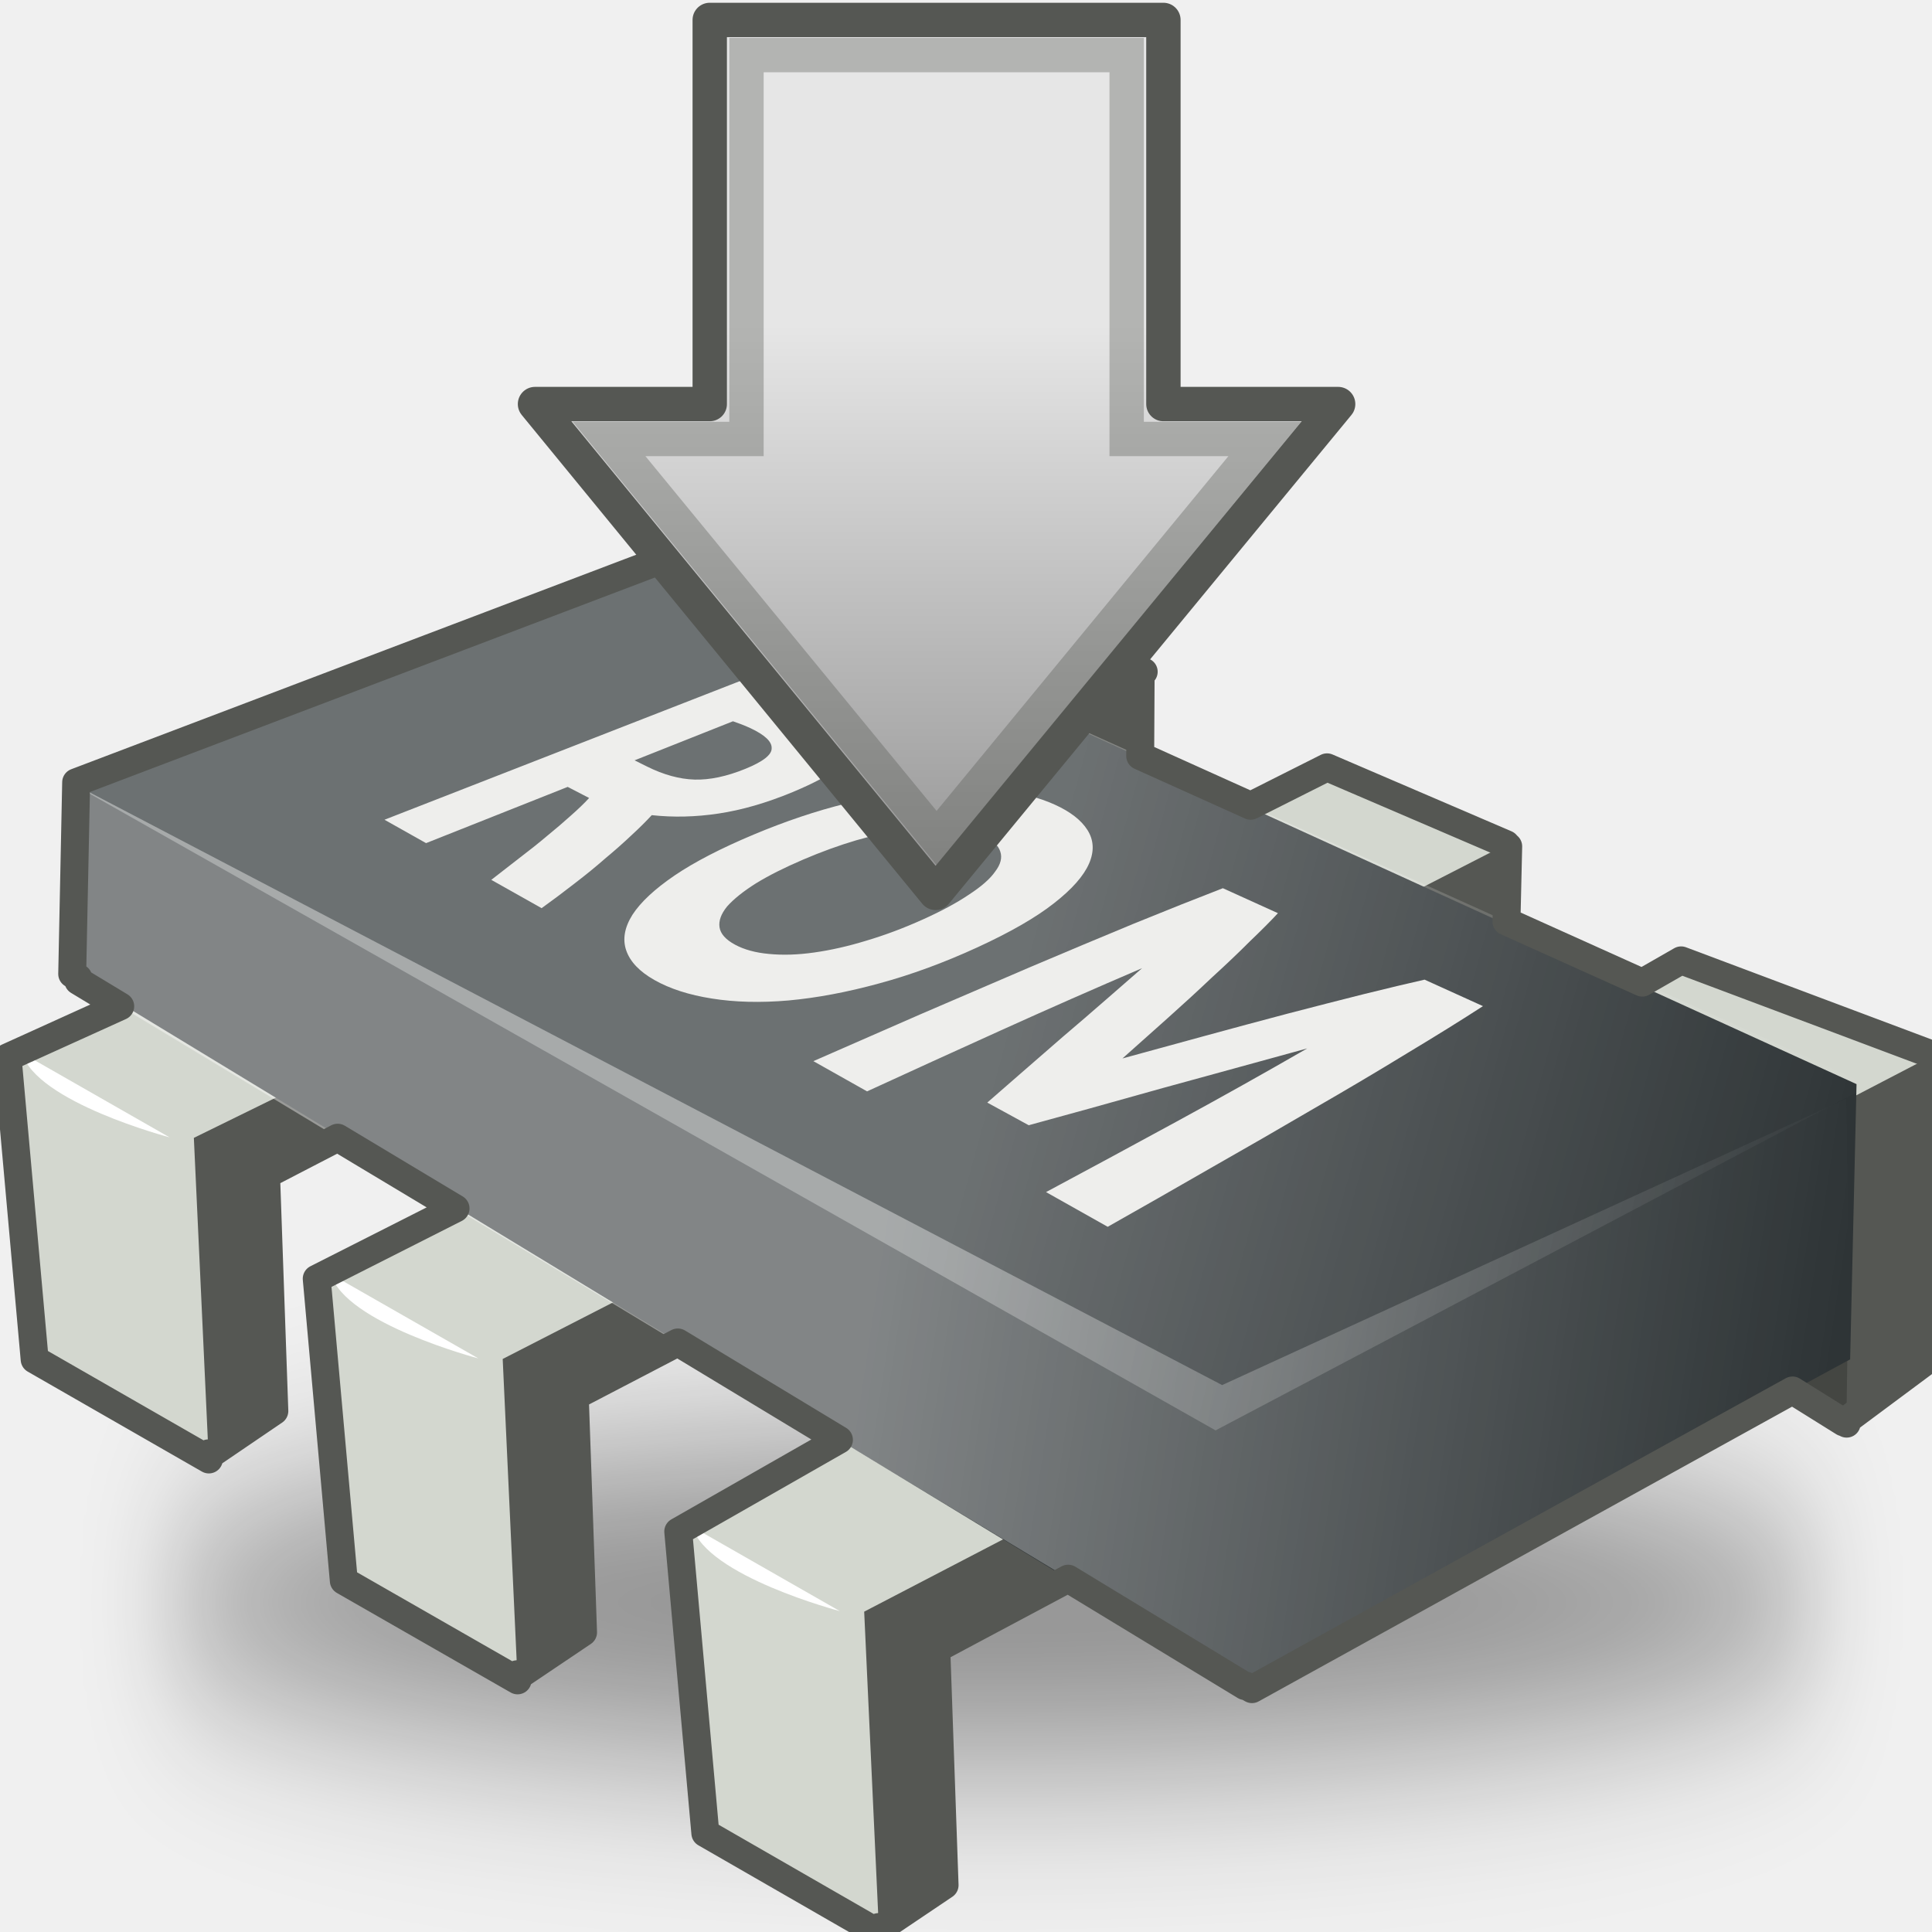
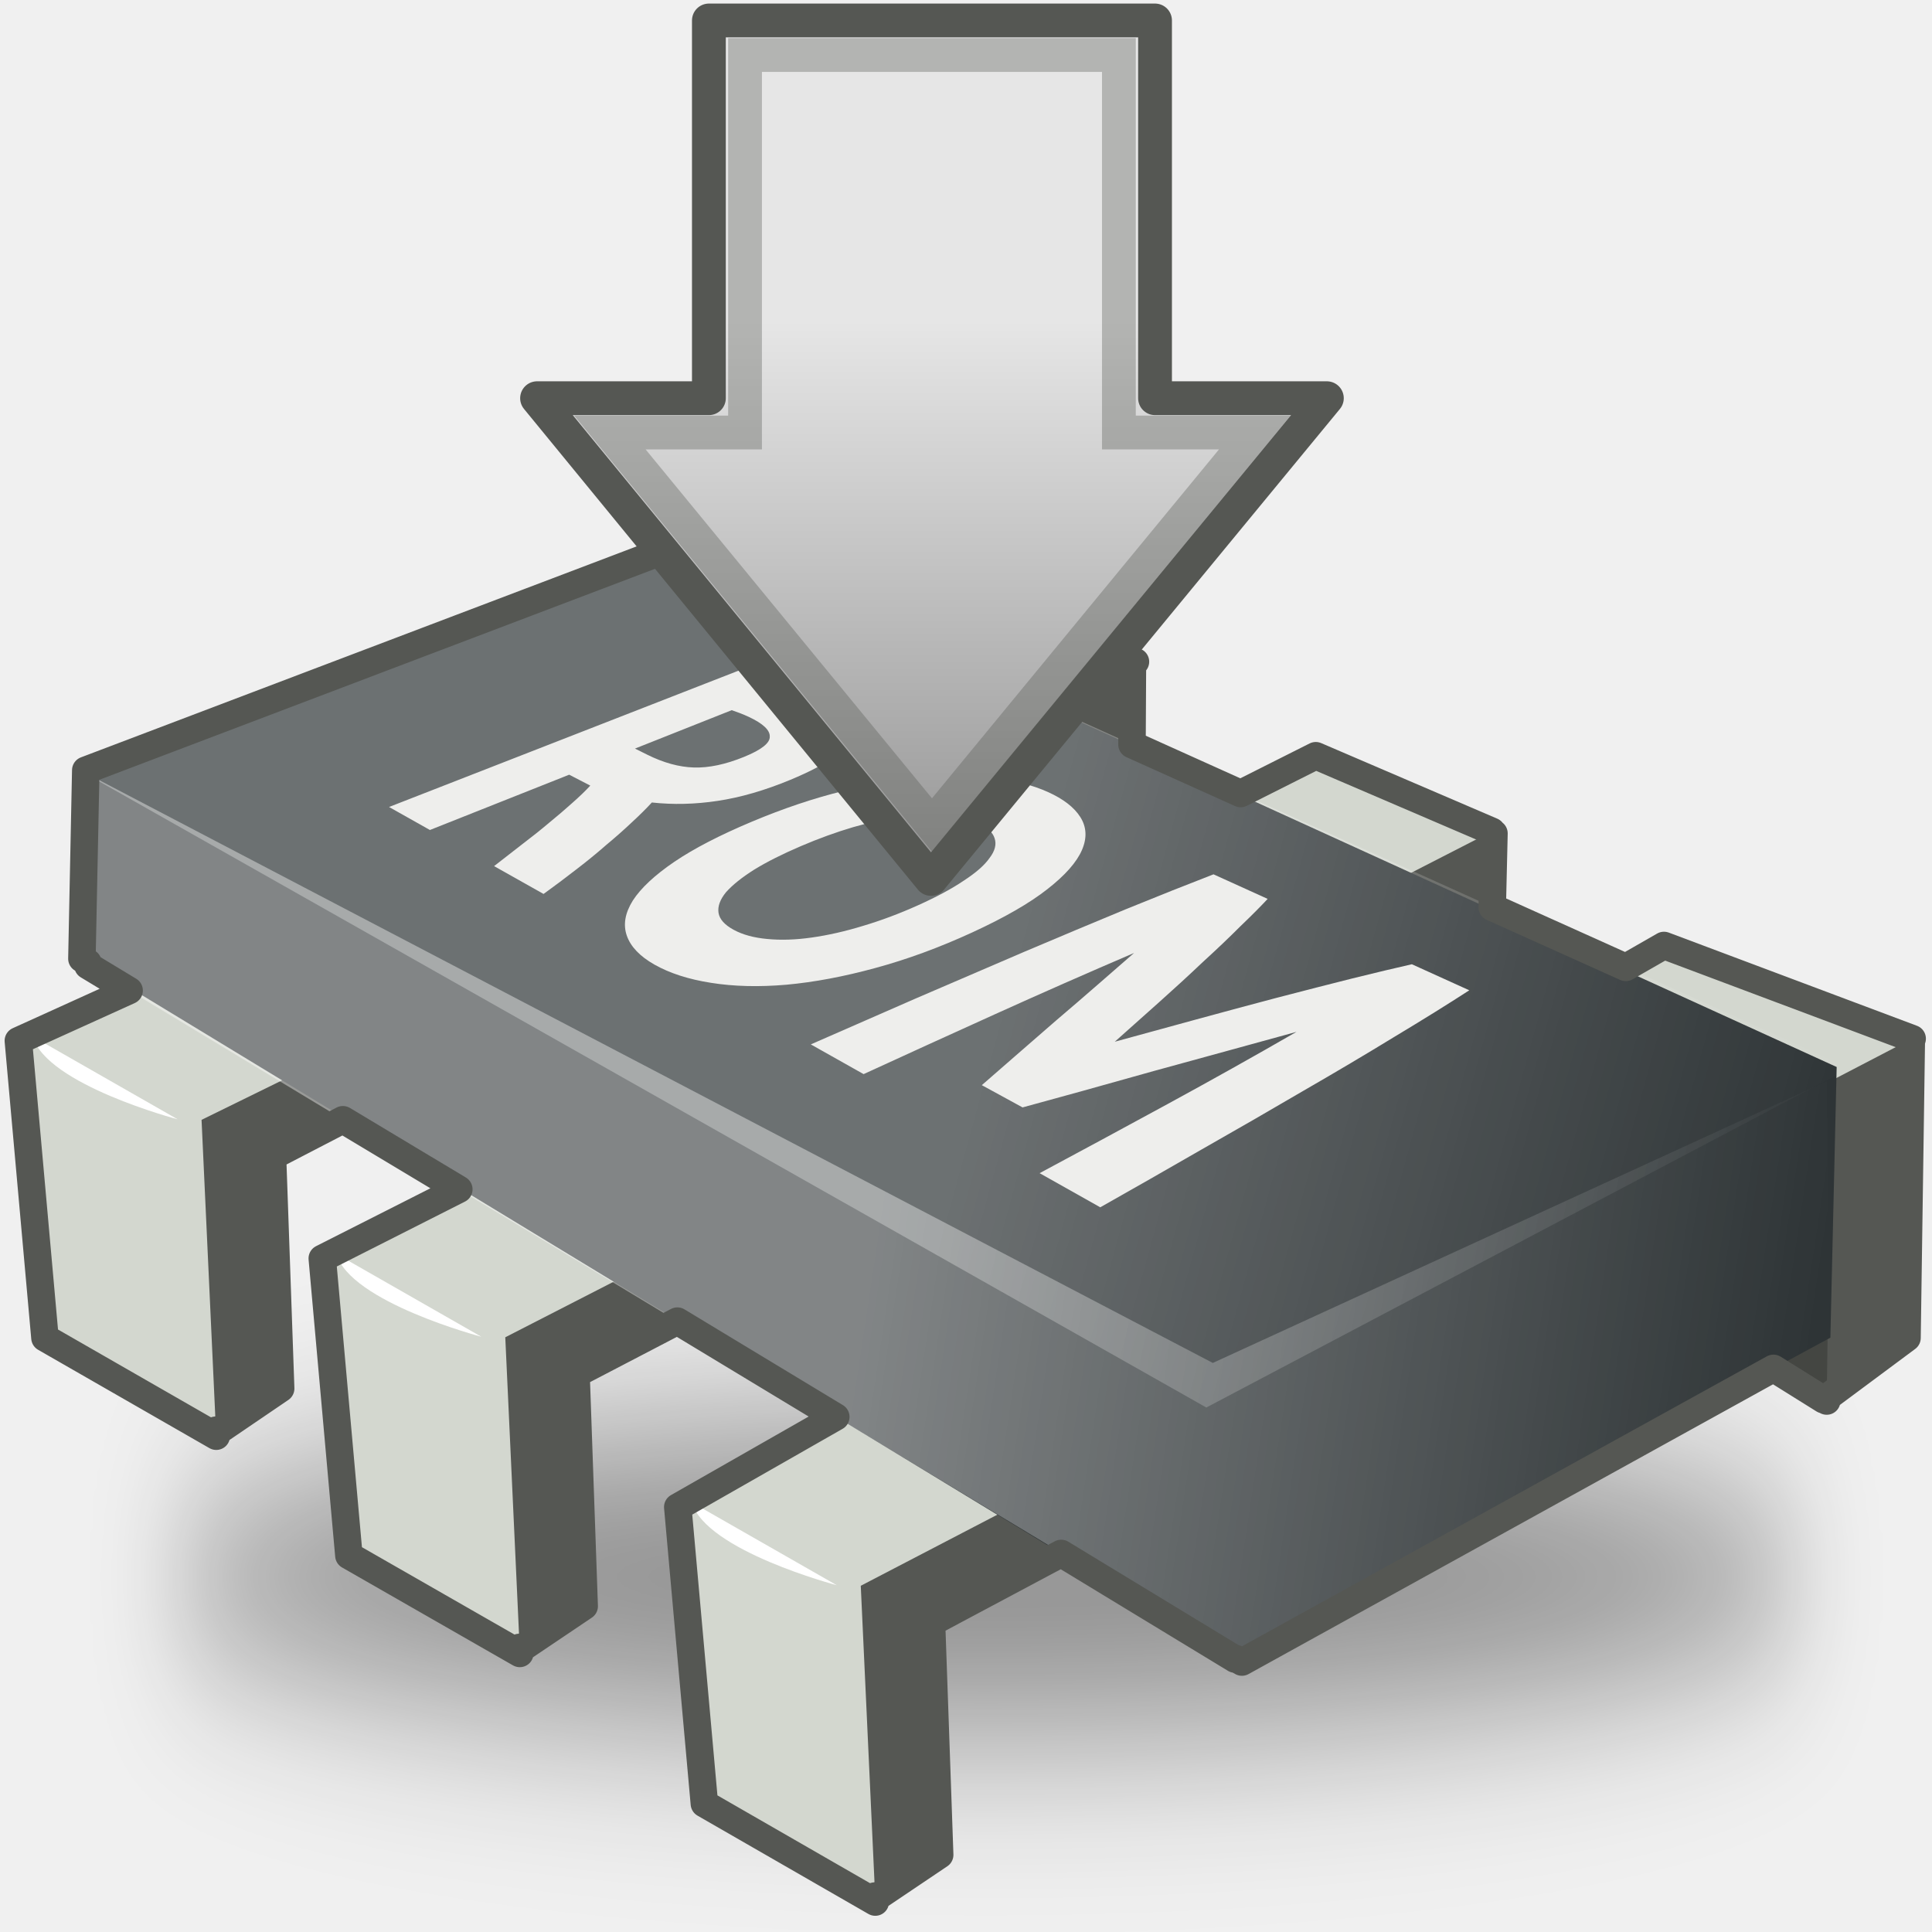
<svg xmlns="http://www.w3.org/2000/svg" xmlns:xlink="http://www.w3.org/1999/xlink" id="svg3786" height="48" width="48" version="1.0">
  <defs id="defs3788">
    <linearGradient x1="8.527" y1="33.332" gradientTransform="matrix(0 .79844 -.79131 0 44.89 -5.6112)" x2="57.411" gradientUnits="userSpaceOnUse" y2="33.332" id="linearGradient2901">
      <stop offset="0" style="stop-color:#fff" id="stop4224" />
      <stop offset="1" style="stop-color:#fff;stop-opacity:0" id="stop4226" />
    </linearGradient>
    <linearGradient x1="28.671" y1="23.891" gradientTransform="matrix(0 -.68843 -.68544 0 40.376 29.771)" x2="1.31" gradientUnits="userSpaceOnUse" y2="23.891" id="linearGradient3390">
      <stop offset="0" style="stop-color:#d7e866" id="stop2266" />
      <stop offset="1" style="stop-color:#8cab2a" id="stop2268" />
    </linearGradient>
    <radialGradient r="117.14" gradientTransform="matrix(.044847 0 0 .020588 15.232 34.84)" cx="605.71" cy="486.65" gradientUnits="userSpaceOnUse" xlink:href="#linearGradient5060-3" id="radialGradient2939" />
    <linearGradient id="linearGradient5060-3">
      <stop offset="0" id="stop5062-9" />
      <stop offset="1" style="stop-opacity:0" id="stop5064-0" />
    </linearGradient>
    <radialGradient r="117.14" gradientTransform="matrix(-.044847 0 0 .020588 32.454 34.84)" cx="605.71" cy="486.65" gradientUnits="userSpaceOnUse" xlink:href="#linearGradient5060-3" id="radialGradient2936" />
    <linearGradient x1="29.938" y1="41" gradientTransform="matrix(1.0018 0 0 .75964 -5.208 7.3249)" x2="30" gradientUnits="userSpaceOnUse" y2="50" id="linearGradient2933">
      <stop offset="0" style="stop-color:#7a7a7a" id="stop2223-8" />
      <stop offset="1" style="stop-color:#474747" id="stop2219-5" />
    </linearGradient>
    <radialGradient r="23.048" gradientTransform="matrix(1.3767,0.69719,-0.46811,0.92435,-6.104515,-2.583968)" cx="11.734" cy="8.49" gradientUnits="userSpaceOnUse" id="radialGradient2927">
      <stop offset="0" style="stop-color:#e6e6e6" id="stop7064-9" />
      <stop offset="1" style="stop-color:#c8c8c8" id="stop7060-6" />
    </radialGradient>
    <linearGradient x1="17.814" y1="29.797" gradientTransform="translate(-6.055355,-0.6454983)" x2="18.073" gradientUnits="userSpaceOnUse" y2="10" id="linearGradient2929">
      <stop offset="0" style="stop-color:#969696" id="stop3486-8" />
      <stop offset="1" style="stop-color:#b4b4b4" id="stop3488-5" />
    </linearGradient>
    <radialGradient r="78.728" gradientTransform="matrix(.35161 -.0050244 .0026023 .28909 -27.181 -22.829)" cx="141.75" cy="206.43" gradientUnits="userSpaceOnUse" xlink:href="#linearGradient4035" id="radialGradient2923" />
    <linearGradient id="linearGradient4035">
      <stop offset="0" style="stop-color:#f5f5f5" id="stop4037" />
      <stop offset=".47" style="stop-color:#e7e7e7" id="stop4039" />
      <stop offset=".693" style="stop-color:#8c8c8c" id="stop4041" />
      <stop offset=".835" style="stop-color:#ddd" id="stop4043" />
      <stop offset="1" style="stop-color:#a8a8a8" id="stop4045" />
    </linearGradient>
    <radialGradient r="78.728" gradientTransform="matrix(.18495 0 0 -.13074 -3.2682 47.437)" cx="142.62" cy="191.85" gradientUnits="userSpaceOnUse" id="radialGradient2920">
      <stop offset="0" style="stop-color:#fff" id="stop7611" />
      <stop offset=".47" style="stop-color:#e7e7e7" id="stop7677" />
      <stop offset=".672" style="stop-color:#8c8c8c" id="stop7613" />
      <stop offset=".835" style="stop-color:#ddd" id="stop7617" />
      <stop offset="1" style="stop-color:#a8a8a8" id="stop7615" />
    </radialGradient>
    <radialGradient r="2.563" gradientTransform="matrix(-.32949 0 0 .34975 41.806 2.8824)" cx="113.07" cy="97.588" gradientUnits="userSpaceOnUse" xlink:href="#radialGradient4241" fy="98" fx="113.67" id="radialGradient2965" />
    <radialGradient r="2.563" cx="113.07" cy="97.588" gradientUnits="userSpaceOnUse" fy="98" fx="113.67" id="radialGradient4241">
      <stop offset="0" style="stop-color:#eee" id="stop4243" />
      <stop offset=".16" style="stop-color:#cecece" id="stop4245" />
      <stop offset=".468" style="stop-color:#888" id="stop4247" />
      <stop offset="1" style="stop-color:#555" id="stop4249" />
    </radialGradient>
    <radialGradient r="2.563" gradientTransform="matrix(.22283 -.037522 .025099 .14905 -18.303 2.9208)" cx="113.07" cy="97.588" gradientUnits="userSpaceOnUse" xlink:href="#radialGradient4241" fy="98" fx="113.67" id="radialGradient2959" />
    <radialGradient r="2.563" gradientTransform="matrix(.22333 .034393 -.023006 .14939 14.634 -5.2433)" cx="113.07" cy="97.588" gradientUnits="userSpaceOnUse" xlink:href="#radialGradient4241" fy="98" fx="113.67" id="radialGradient2953" />
    <linearGradient x1="7.062" y1="35.281" gradientTransform="matrix(1.0213 0 0 .89888 .63019 10.175)" x2="24.688" gradientUnits="userSpaceOnUse" xlink:href="#linearGradient5060-3" y2="35.281" id="linearGradient2908" />
    <linearGradient x1="12.277" y1="37.206" gradientTransform="matrix(1.0213 0 0 .89888 -.18223 11.367)" x2="12.222" gradientUnits="userSpaceOnUse" y2="33.759" id="linearGradient2905">
      <stop offset="0" style="stop-color:#eee" id="stop4238" />
      <stop offset="1" style="stop-color:#eee;stop-opacity:0" id="stop4240" />
    </linearGradient>
    <radialGradient r="78.728" gradientTransform="matrix(.19054 -.025056 .0061935 .10073 -7.5942 6.8172)" cx="127.32" cy="143.83" gradientUnits="userSpaceOnUse" xlink:href="#linearGradient4035" id="radialGradient2902" />
    <radialGradient r="2.563" gradientTransform="matrix(.32949 0 0 .34975 5.8979 2.8824)" cx="113.07" cy="97.588" gradientUnits="userSpaceOnUse" xlink:href="#radialGradient4241" fy="98" fx="113.67" id="radialGradient2947" />
    <radialGradient r="21" gradientTransform="matrix(1 -1.0652e-8 2.7813e-8 .35714 -.15705 26.889)" cx="24" cy="42" gradientUnits="userSpaceOnUse" id="radialGradient2896">
      <stop offset="0" style="stop-color:#fff" id="stop6312-6" />
      <stop offset="1" style="stop-color:#fff;stop-opacity:0" id="stop6314-6" />
    </radialGradient>
    <linearGradient x1="302.86" y1="366.65" gradientTransform="matrix(.076357 0 0 .020588 -3.7545 34.84)" x2="302.86" gradientUnits="userSpaceOnUse" y2="609.51" id="linearGradient3032">
      <stop offset="0" style="stop-opacity:0" id="stop5050-1" />
      <stop offset=".5" id="stop5056-2" />
      <stop offset="1" style="stop-opacity:0" id="stop5052-9" />
    </linearGradient>
    <linearGradient gradientUnits="userSpaceOnUse" id="linearGradient2032" x1="-14463.088" x2="-8880.219" xlink:href="#linearGradient7966" y1="2078.543" y2="3645.76" />
    <linearGradient id="linearGradient7966">
      <stop id="stop7968" offset="0" style="stop-color:white;stop-opacity:1;" />
      <stop id="stop7970" offset="1" style="stop-color:white;stop-opacity:0;" />
    </linearGradient>
    <linearGradient gradientTransform="matrix(0.04650591,0,0,0.04650591,1053.091,380.9419)" gradientUnits="userSpaceOnUse" id="linearGradient2034" x1="-15274.702" x2="-8899.279" xlink:href="#linearGradient7976" y1="3759.028" y2="4721.294" />
    <linearGradient id="linearGradient7976">
      <stop id="stop7978" offset="0" style="stop-color:white;stop-opacity:1;" />
      <stop id="stop7980" offset="1" style="stop-color:white;stop-opacity:0;" />
    </linearGradient>
    <linearGradient y2="3645.76" x2="-8880.219" y1="2078.543" x1="-14463.088" gradientUnits="userSpaceOnUse" id="linearGradient3929" xlink:href="#linearGradient7966" />
    <linearGradient y2="4721.294" x2="-8899.279" y1="3759.028" x1="-15274.702" gradientTransform="matrix(0.04650591,0,0,0.04650591,1053.091,380.9419)" gradientUnits="userSpaceOnUse" id="linearGradient3931" xlink:href="#linearGradient7976" />
    <linearGradient y2="4721.294" x2="-8899.279" y1="3759.028" x1="-15274.702" gradientTransform="matrix(0.04650591,0,0,0.04650591,1053.091,380.9419)" gradientUnits="userSpaceOnUse" id="linearGradient3960" xlink:href="#linearGradient7976" />
    <linearGradient y2="4721.294" x2="-8899.279" y1="3759.028" x1="-15274.702" gradientTransform="matrix(0.01067534,0,0,0.01067534,199.8709,54.60408)" gradientUnits="userSpaceOnUse" id="linearGradient3963-7" xlink:href="#linearGradient7976-0" />
    <linearGradient id="linearGradient7976-0">
      <stop id="stop7978-4" offset="0" style="stop-color:white;stop-opacity:1;" />
      <stop id="stop7980-3" offset="1" style="stop-color:white;stop-opacity:0;" />
    </linearGradient>
    <linearGradient y2="3645.76" x2="-8880.219" y1="2078.543" x1="-14463.088" gradientUnits="userSpaceOnUse" id="linearGradient3958-8" xlink:href="#linearGradient7966-1" />
    <linearGradient id="linearGradient7966-1">
      <stop id="stop7968-6" offset="0" style="stop-color:white;stop-opacity:1;" />
      <stop id="stop7970-0" offset="1" style="stop-color:white;stop-opacity:0;" />
    </linearGradient>
    <linearGradient gradientTransform="matrix(0.01067517,-6.0550029e-5,6.0550029e-5,0.01067517,199.8357,54.85732)" y2="3645.76" x2="-8880.219" y1="2078.543" x1="-14463.088" gradientUnits="userSpaceOnUse" id="linearGradient4388" xlink:href="#linearGradient7966-1" />
    <linearGradient y2="3645.76" x2="-8880.219" y1="2078.543" x1="-14463.088" gradientUnits="userSpaceOnUse" id="linearGradient3958-6" xlink:href="#linearGradient7966-0" />
    <linearGradient id="linearGradient7966-0">
      <stop id="stop7968-7" offset="0" style="stop-color:white;stop-opacity:1;" />
      <stop id="stop7970-7" offset="1" style="stop-color:white;stop-opacity:0;" />
    </linearGradient>
    <linearGradient xlink:href="#linearGradient7966" id="linearGradient3891" gradientUnits="userSpaceOnUse" x1="-14463.088" y1="2078.543" x2="-8880.219" y2="3645.76" />
    <linearGradient xlink:href="#linearGradient3390" id="linearGradient3899" gradientUnits="userSpaceOnUse" gradientTransform="matrix(0,-0.68843,-0.68544,0,40.376,29.771)" x1="28.671" y1="23.891" x2="1.31" y2="23.891" />
    <linearGradient xlink:href="#linearGradient2901" id="linearGradient3901" gradientUnits="userSpaceOnUse" gradientTransform="matrix(0,0.79844,-0.79131,0,44.89,-5.6112)" x1="8.527" y1="33.332" x2="57.411" y2="33.332" />
-     <linearGradient xlink:href="#linearGradient7976" id="linearGradient3909" gradientUnits="userSpaceOnUse" gradientTransform="matrix(0.00370555,0,0,0.00370555,78.14658,18.78884)" x1="-15274.702" y1="3759.028" x2="-8899.279" y2="4721.294" />
+     <linearGradient xlink:href="#linearGradient7976" id="linearGradient3909" gradientUnits="userSpaceOnUse" gradientTransform="matrix(0.0036441,0,0,0.0036441,77.12186,18.49838)" x1="-15274.702" y1="3759.028" x2="-8899.279" y2="4721.294" />
    <filter color-interpolation-filters="sRGB" x="-0.057" width="1.114" y="-0.709" height="2.418" id="filter3395">
      <feGaussianBlur stdDeviation="0.98" id="feGaussianBlur3397" />
    </filter>
    <linearGradient id="linearGradient3025" y2="25.411" gradientUnits="userSpaceOnUse" x2="57.726" gradientTransform="matrix(0,0.6202395,-0.5864788,0,38.45209,-4.27185)" y1="25.411" x1="13.472">
      <stop id="stop2926" style="stop-color:#fff" offset="0" />
      <stop id="stop2928" style="stop-color:#fff;stop-opacity:0" offset="1" />
    </linearGradient>
    <linearGradient id="linearGradient3028" y2="20.71" gradientUnits="userSpaceOnUse" x2="0.816" gradientTransform="matrix(0,-0.6146,-0.58384,0,46.949,46.633)" y1="20.71" x1="28.315">
      <stop id="stop2530" style="stop-color:#e6e6e6" offset="0" />
      <stop id="stop2532" style="stop-color:#929292" offset="1" />
    </linearGradient>
    <linearGradient y2="20.71" x2="0.816" y1="20.71" x1="28.315" gradientTransform="matrix(0,-0.5347762,-0.5080113,0,35.14825,23.21265)" gradientUnits="userSpaceOnUse" id="linearGradient3052" xlink:href="#linearGradient3028" />
    <linearGradient id="linearGradient3025-3" y2="25.411" gradientUnits="userSpaceOnUse" x2="57.726" gradientTransform="matrix(0,0.71282,-0.67402,0,42.20363,-6.513321)" y1="25.411" x1="13.472">
      <stop id="stop2926-4" style="stop-color:#fff" offset="0" />
      <stop id="stop2928-1" style="stop-color:#fff;stop-opacity:0" offset="1" />
    </linearGradient>
    <linearGradient id="linearGradient3028-0" y2="20.71" gradientUnits="userSpaceOnUse" x2="0.816" gradientTransform="matrix(0,-0.6146,-0.58384,0,46.949,46.633)" y1="20.71" x1="28.315">
      <stop id="stop2530-8" style="stop-color:#e6e6e6" offset="0" />
      <stop id="stop2532-8" style="stop-color:#929292" offset="1" />
    </linearGradient>
    <linearGradient y2="20.71" x2="0.816" y1="20.71" x1="28.315" gradientTransform="matrix(0,-0.6146,-0.58384,0,38.40663,25.07368)" gradientUnits="userSpaceOnUse" id="linearGradient3072" xlink:href="#linearGradient3028-0" />
    <linearGradient xlink:href="#linearGradient3028-0" id="linearGradient3198" gradientUnits="userSpaceOnUse" gradientTransform="matrix(0,-0.6146,-0.58384,0,38.40663,25.07368)" x1="28.315" y1="20.71" x2="0.816" y2="20.71" />
  </defs>
-   <path style="opacity:0.4;color:#000000;fill:#000000;fill-opacity:1;fill-rule:evenodd;stroke:none;stroke-width:1;marker:none;visibility:visible;display:inline;overflow:visible;filter:url(#filter3395);enable-background:accumulate" id="path3341" d="m 44.402,41.57 a 20.664,1.658 0 1 1 -41.329,0 20.664,1.658 0 1 1 41.329,0 z" transform="matrix(1.011813,0,0,2.367853,0.616671,-58.61918)" />
-   <g transform="matrix(0.00370555,0,0,0.00370555,77.98635,18.62861)" id="g7908">
+   <path style="opacity:0.4;color:#000000;fill:#000000;fill-opacity:1;fill-rule:evenodd;stroke:none;stroke-width:1;marker:none;visibility:visible;display:inline;overflow:visible;filter:url(#filter3395);enable-background:accumulate" id="path3341" d="m 44.402,41.57 a 20.664,1.658 0 1 1 -41.329,0 20.664,1.658 0 1 1 41.329,0 z" transform="matrix(0.9950319,0,0,2.328581,0.877789,-57.62582)" />
+   <g transform="matrix(0.0036441,0,0,0.0036441,76.96428,18.34081)" id="g7908">
    <g transform="translate(-11626.48,-3570.944)" id="g7803">
      <path style="color:#000000;fill:#555753;fill-opacity:1;fill-rule:nonzero;stroke:none;stroke-width:8;marker:none;visibility:visible;display:inline;overflow:visible" id="path7791" d="m -2837.414,2700.39 -6007.792,3093.129 -224.833,1748.867 1058.534,754.497 431.94,-291.722 -56.808,-1583.288 4662.569,-2424.646 -6.552,603.13 628.45,413.79 570.868,-183.419 10.04,-1771.766 -1066.416,-358.573 z" />
      <path transform="matrix(21.50265,0,0,21.50265,0,-4082.286)" style="color:#000000;fill:#d3d7cf;fill-opacity:1;fill-rule:nonzero;stroke:none;stroke-width:8;marker:none;visibility:visible;display:inline;overflow:visible" id="rect7786" d="m -129.214,312.788 -306.426,139.101 8.457,94.155 54.217,31.14 -4.643,-100.262 296.124,-145.281 -47.729,-18.853 z" />
      <path style="color:#000000;fill:#ffffff;fill-opacity:1;fill-rule:nonzero;stroke:none;stroke-width:8;marker:none;visibility:visible;display:inline;overflow:visible" id="path7801" d="m -9271.061,5604.449 988.286,564.735 c 0,0 -894.163,-235.306 -988.286,-564.735 z" />
    </g>
    <path style="opacity:0.2;color:#000000;fill:#000000;fill-opacity:1;fill-rule:nonzero;stroke:none;stroke-width:8;marker:none;visibility:visible;display:inline;overflow:visible" id="path7906" d="m -14600.745,415.949 752.981,-423.551 0,1470.663 -741.214,-423.551 -11.766,-623.561 z" />
  </g>
-   <g transform="matrix(0.00370555,0,0,0.00370555,85.65946,24.12184)" id="g7939">
+   <g transform="matrix(0.0036441,0,0,0.0036441,84.51013,23.74292)" id="g7939">
    <g transform="translate(-11626.48,-3570.944)" id="g7941">
      <path style="color:#000000;fill:#555753;fill-opacity:1;fill-rule:nonzero;stroke:none;stroke-width:8;marker:none;visibility:visible;display:inline;overflow:visible" id="path7943" d="m -2366.658,2307.016 -6478.547,3486.502 -224.833,1748.867 1058.534,754.497 431.94,-291.722 -56.808,-1583.288 4912.148,-2557.755 -6.552,603.13 746.103,460.851 568.013,-263.757 37.262,-1926.143 -987.26,-431.183 z" />
      <path transform="matrix(21.50265,0,0,21.50265,0,-4082.286)" style="color:#000000;fill:#d3d7cf;fill-opacity:1;fill-rule:nonzero;stroke:none;stroke-width:8;marker:none;visibility:visible;display:inline;overflow:visible" id="path7945" d="m -120.615,292.438 -315.025,159.451 8.457,94.155 54.217,31.14 -4.643,-100.262 312.859,-160.413 -55.865,-24.07 z" />
      <path style="color:#000000;fill:#ffffff;fill-opacity:1;fill-rule:nonzero;stroke:none;stroke-width:8;marker:none;visibility:visible;display:inline;overflow:visible" id="path7947" d="m -9271.061,5604.449 988.286,564.735 c 0,0 -894.163,-235.306 -988.286,-564.735 z" />
    </g>
    <path style="opacity:0.2;color:#000000;fill:#000000;fill-opacity:1;fill-rule:nonzero;stroke:none;stroke-width:8;marker:none;visibility:visible;display:inline;overflow:visible" id="path7949" d="m -14367.804,266.201 752.981,-423.551 0,1470.663 -741.214,-423.551 -11.766,-623.561 z" />
  </g>
-   <g transform="matrix(0.00370555,0,0,0.00370555,94.64042,30.39981)" id="g7951">
+   <g transform="matrix(0.0036441,0,0,0.0036441,93.34215,29.91678)" id="g7951">
    <g transform="translate(-11626.48,-3570.944)" id="g7953">
      <path style="color:#000000;fill:#555753;fill-opacity:1;fill-rule:nonzero;stroke:none;stroke-width:8;marker:none;visibility:visible;display:inline;overflow:visible" id="path7955" d="m -2169.157,2134.227 -6676.049,3659.291 -224.833,1748.867 1058.534,754.497 431.94,-291.722 -56.808,-1583.288 5109.65,-2730.544 -6.552,603.13 979.044,610.599 568.013,-421.824 28.943,-2034.294 -1211.882,-314.713 z" />
      <path transform="matrix(21.50265,0,0,21.50265,0,-4082.286)" style="color:#000000;fill:#d3d7cf;fill-opacity:1;fill-rule:nonzero;stroke:none;stroke-width:8;marker:none;visibility:visible;display:inline;overflow:visible" id="path7957" d="m -122.826,273.878 -312.813,178.01 8.457,94.155 54.217,31.14 -4.643,-100.262 333.474,-173.556 -78.692,-29.487 z" />
      <path style="color:#000000;fill:#ffffff;fill-opacity:1;fill-rule:nonzero;stroke:none;stroke-width:8;marker:none;visibility:visible;display:inline;overflow:visible" id="path7959" d="m -9271.061,5604.449 988.286,564.735 c 0,0 -894.163,-235.306 -988.286,-564.735 z" />
    </g>
    <path style="opacity:0.2;color:#000000;fill:#000000;fill-opacity:1;fill-rule:nonzero;stroke:none;stroke-width:8;marker:none;visibility:visible;display:inline;overflow:visible" id="path7961" d="m -14130.133,110.051 994.242,-415.232 -24.96,1645.369 -957.516,-606.576 -11.766,-623.561 z" />
  </g>
-   <g transform="matrix(0.00370551,-2.1017738e-5,2.1017738e-5,0.00370551,78.13439,18.87674)" id="g7864">
+   <g transform="matrix(0.00364406,-2.0669155e-5,2.0669155e-5,0.00364406,77.10986,18.58482)" id="g7864">
    <path style="color:#000000;fill:#2e3436;fill-opacity:1;fill-rule:nonzero;stroke:none;stroke-width:8;marker:none;visibility:visible;display:inline;overflow:visible" id="path7859" d="m -16472.804,-1496.433 -4102.938,1530.598 -32.859,1285.722 7834.532,4819.63 4070.364,-2168.746 53.386,-1845.162 -7822.485,-3622.042 z" />
    <path style="opacity:0.3;color:#000000;fill:url(#linearGradient3891);fill-opacity:1;fill-rule:nonzero;stroke:none;stroke-width:8;marker:none;visibility:visible;display:inline;overflow:visible" id="rect7856" d="m -20559.046,69.014 4076.358,-1563.559 7919.458,3628.655 -4397.691,2288.558 -7598.125,-4353.654 z" />
  </g>
-   <path style="opacity:0.4;color:#000000;fill:url(#linearGradient3909);fill-opacity:1;fill-rule:nonzero;stroke:none;stroke-width:8;marker:none;visibility:visible;display:inline;overflow:visible" id="path7974" d="M 2.034,19.585 1.95,24.374 31.104,41.968 45.971,33.751 45.87,27.296 30.364,34.412 2.034,19.585 z" />
-   <path id="path7791-9" d="m 17.067,13.676 -0.043,0.011 -0.532,0.206 -14.6,5.543 -0.098,4.762 0.152,0.098 0,0.076 1.041,0.629 -2.799,1.269 0.673,7.506 4.328,2.484 -0.011,-0.152 0.043,0.033 1.595,-1.085 -0.206,-5.868 1.779,-0.922 2.929,1.757 -3.449,1.746 0.673,7.506 4.317,2.473 -0.011,-0.152 0.043,0.033 1.595,-1.074 -0.206,-5.868 2.56,-1.334 4.003,2.419 -3.992,2.278 0.673,7.495 4.317,2.484 -0.011,-0.152 0.043,0.033 1.595,-1.074 -0.206,-5.868 3.276,-1.746 4.393,2.668 0.022,-0.011 0.152,0.087 13.429,-7.42 1.269,0.792 0.011,-0.011 0.065,0.043 0,-0.087 2.028,-1.508 0.108,-7.539 0.022,-0.022 -6.27,-2.354 -0.965,0.553 -3.374,-1.519 0.043,-1.866 -0.087,-0.033 0.033,-0.022 -4.447,-1.909 -1.898,0.955 -2.744,-1.237 0.011,-2.05 0.076,-0.043 -3.807,-1.497 -2.115,0.955 -5.424,-2.473 z" style="color:#000000;fill:none;stroke:#555753;stroke-width:0.694;stroke-linecap:round;stroke-linejoin:round;stroke-miterlimit:4;stroke-dasharray:none;marker:none;visibility:visible;display:inline;overflow:visible" />
-   <g id="text4401" style="font-size:40px;font-style:normal;font-variant:normal;font-weight:bold;font-stretch:normal;line-height:125%;letter-spacing:0px;word-spacing:0px;fill:#eeeeec;fill-opacity:1;stroke:none;font-family:Ubuntu;-inkscape-font-specification:Ubuntu Bold" transform="matrix(0.2205753,0,0,0.2205753,-16.48694,-2.595233)">
+   <path style="opacity:0.4;color:#000000;fill:url(#linearGradient3909);fill-opacity:1;fill-rule:nonzero;stroke:none;stroke-width:8;marker:none;visibility:visible;display:inline;overflow:visible" id="path7974" d="M 2.272,19.282 2.189,23.991 30.86,41.293 45.48,33.212 45.38,26.864 30.132,33.862 2.272,19.282 z" />
+   <path id="path7791-9" d="m 17.055,13.471 -0.043,0.011 -0.523,0.203 -14.358,5.451 -0.096,4.683 0.149,0.096 0,0.075 1.024,0.619 -2.752,1.248 0.661,7.382 4.256,2.443 -0.011,-0.149 0.043,0.032 1.568,-1.067 -0.203,-5.771 1.749,-0.907 2.88,1.728 -3.392,1.717 0.661,7.382 4.246,2.432 -0.011,-0.149 0.043,0.032 1.568,-1.056 -0.203,-5.771 2.518,-1.312 3.936,2.379 -3.926,2.24 0.661,7.371 4.246,2.443 -0.011,-0.149 0.043,0.032 1.568,-1.056 -0.203,-5.771 3.222,-1.717 4.32,2.624 0.021,-0.011 0.149,0.085 13.206,-7.296 1.248,0.779 0.011,-0.011 0.064,0.043 0,-0.085 1.995,-1.483 0.107,-7.414 0.021,-0.021 -6.166,-2.315 -0.949,0.544 -3.318,-1.493 0.043,-1.835 -0.085,-0.032 0.032,-0.021 -4.374,-1.877 -1.867,0.939 -2.699,-1.216 0.011,-2.016 0.075,-0.043 -3.744,-1.472 -2.08,0.939 -5.334,-2.432 z" style="color:#000000;fill:none;stroke:#555753;stroke-width:0.683;stroke-linecap:round;stroke-linejoin:round;stroke-miterlimit:4;stroke-dasharray:none;marker:none;visibility:visible;display:inline;overflow:visible" />
+   <g id="text4401" style="font-size:40px;font-style:normal;font-variant:normal;font-weight:bold;font-stretch:normal;line-height:125%;letter-spacing:0px;word-spacing:0px;fill:#eeeeec;fill-opacity:1;stroke:none;font-family:Ubuntu;-inkscape-font-specification:Ubuntu Bold" transform="matrix(0.216917,0,0,0.216917,-15.94215,-2.531039)">
    <path id="path4446" d="m 166.588,90.609 c 3.401,1.538 4.986,3.17 4.704,4.895 -0.248,1.739 -2.658,3.567 -7.28,5.484 -2.92,1.211 -5.703,2.018 -8.33,2.411 -2.569,0.389 -5.082,0.449 -7.528,0.183 -0.615,0.673 -1.378,1.43 -2.291,2.272 -0.878,0.831 -1.858,1.697 -2.94,2.598 -1.027,0.903 -2.169,1.836 -3.429,2.801 -1.227,0.955 -2.475,1.89 -3.744,2.805 0,0 -5.667,-3.189 -5.667,-3.189 1.074,-0.829 2.152,-1.666 3.233,-2.513 1.094,-0.828 2.117,-1.645 3.07,-2.451 0.967,-0.788 1.843,-1.538 2.631,-2.249 0.824,-0.723 1.519,-1.392 2.086,-2.007 0,0 -2.415,-1.251 -2.415,-1.251 0,0 -15.953,6.334 -15.953,6.334 0,0 -4.682,-2.635 -4.682,-2.635 0,0 41.061,-16.017 41.061,-16.017 1.441,0.337 2.808,0.735 4.101,1.194 1.322,0.471 2.447,0.916 3.374,1.335 m -7.32,3.174 c -0.364,-0.171 -0.715,-0.32 -1.053,-0.445 -0.316,-0.115 -0.621,-0.225 -0.914,-0.33 0,0 -11.08,4.399 -11.08,4.399 0,0 1.389,0.692 1.389,0.692 1.87,0.932 3.663,1.426 5.367,1.476 1.707,0.05 3.619,-0.355 5.723,-1.211 2.011,-0.818 2.994,-1.596 2.96,-2.334 0.026,-0.738 -0.775,-1.487 -2.391,-2.248" style="fill:#eeeeec;fill-opacity:1" />
    <path id="path4448" d="m 165.213,108.585 c -2.11,0.904 -3.885,1.796 -5.322,2.678 -1.424,0.9 -2.508,1.768 -3.248,2.603 -0.679,0.835 -0.964,1.618 -0.852,2.348 0.113,0.735 0.693,1.387 1.745,1.956 1.034,0.559 2.314,0.908 3.838,1.045 1.551,0.15 3.241,0.097 5.063,-0.162 1.888,-0.264 3.861,-0.712 5.911,-1.341 2.067,-0.614 4.172,-1.403 6.31,-2.365 2.122,-0.954 3.859,-1.891 5.213,-2.808 1.41,-0.917 2.396,-1.782 2.96,-2.597 0.626,-0.815 0.818,-1.57 0.579,-2.268 -0.212,-0.681 -0.851,-1.271 -1.914,-1.771 -1.082,-0.508 -2.372,-0.81 -3.873,-0.907 -1.458,-0.114 -3.071,-0.051 -4.843,0.191 -1.71,0.236 -3.564,0.641 -5.568,1.219 -1.948,0.574 -3.946,1.3 -6,2.179 m 19.642,9.878 c -3.762,1.73 -7.47,3.093 -11.105,4.076 -3.589,0.983 -6.99,1.623 -10.188,1.915 -3.155,0.272 -6.039,0.199 -8.643,-0.219 -2.565,-0.402 -4.72,-1.098 -6.461,-2.083 -1.677,-0.948 -2.732,-2.057 -3.172,-3.323 -0.436,-1.251 -0.201,-2.591 0.692,-4.02 0.925,-1.429 2.514,-2.908 4.755,-4.436 2.254,-1.526 5.222,-3.059 8.891,-4.599 3.625,-1.521 7.088,-2.683 10.408,-3.496 3.341,-0.825 6.456,-1.36 9.357,-1.607 2.925,-0.236 5.573,-0.206 7.953,0.093 2.416,0.311 4.475,0.849 6.18,1.619 1.77,0.799 3.01,1.756 3.715,2.877 0.713,1.133 0.776,2.388 0.179,3.768 -0.605,1.397 -1.92,2.891 -3.96,4.482 -2.026,1.594 -4.888,3.245 -8.602,4.953" style="fill:#eeeeec;fill-opacity:1" />
    <path id="path4450" d="m 218.689,114.62 c -0.793,0.857 -1.838,1.907 -3.142,3.154 -1.249,1.253 -2.679,2.616 -4.296,4.09 -1.566,1.486 -3.228,3.013 -4.988,4.583 -1.782,1.59 -3.479,3.103 -5.088,4.537 2.88,-0.788 5.939,-1.625 9.174,-2.51 3.217,-0.88 6.355,-1.724 9.414,-2.532 3.115,-0.811 5.987,-1.546 8.619,-2.207 2.692,-0.665 4.964,-1.206 6.821,-1.626 0,0 6.578,2.983 6.578,2.983 -2.44,1.583 -5.286,3.352 -8.551,5.313 -3.239,1.982 -6.743,4.06 -10.518,6.236 -3.76,2.203 -7.633,4.436 -11.621,6.701 -4.021,2.317 -7.884,4.521 -11.578,6.605 0,0 -6.946,-3.909 -6.946,-3.909 4.583,-2.453 9.466,-5.091 14.628,-7.901 5.062,-2.755 9.993,-5.517 14.793,-8.284 -2.306,0.635 -4.872,1.34 -7.701,2.115 -2.843,0.779 -5.699,1.562 -8.568,2.349 -2.854,0.806 -5.619,1.579 -8.293,2.319 -2.641,0.721 -4.914,1.344 -6.812,1.871 0,0 -4.666,-2.55 -4.666,-2.55 1.093,-0.945 2.385,-2.071 3.869,-3.373 1.514,-1.311 3.071,-2.665 4.671,-4.062 1.611,-1.368 3.19,-2.728 4.739,-4.08 1.532,-1.338 2.917,-2.545 4.159,-3.625 -5.322,2.281 -10.622,4.614 -15.9,7.003 -5.37,2.43 -10.402,4.724 -15.077,6.873 0,0 -6.049,-3.404 -6.049,-3.404 3.817,-1.676 7.847,-3.44 12.081,-5.287 4.205,-1.809 8.334,-3.585 12.389,-5.328 4.073,-1.728 7.944,-3.35 11.621,-4.871 3.703,-1.51 7.044,-2.839 10.032,-3.993 0,0 6.205,2.814 6.205,2.814" style="fill:#eeeeec;fill-opacity:1" />
  </g>
-   <g id="g3194" transform="matrix(0.8670114,0,0,0.8670114,2.06354,1.419785)" style="stroke:#555753">
+   <g id="g3194" transform="matrix(0.8526319,0,0,0.8526319,2.300661,1.417389)" style="stroke:#555753">
    <path d="m 35.965,9.941 -11.536,14.007 -11.478,-14.007 h 5.007 v -11.007 h 13 v 11.007 h 5.007 z" style="fill:url(#linearGradient3198);stroke:#555753;stroke-width:0.985;stroke-linecap:round;stroke-linejoin:round" id="path3288" />
    <path d="m 33.864,10.941 -9.406,11.434 -9.385,-11.434 h 3.938 V -0.059 h 10.894 V 10.941 h 3.959 z" style="opacity:0.354;fill:none;stroke:#555753;stroke-width:0.985" id="path3290" />
  </g>
</svg>
